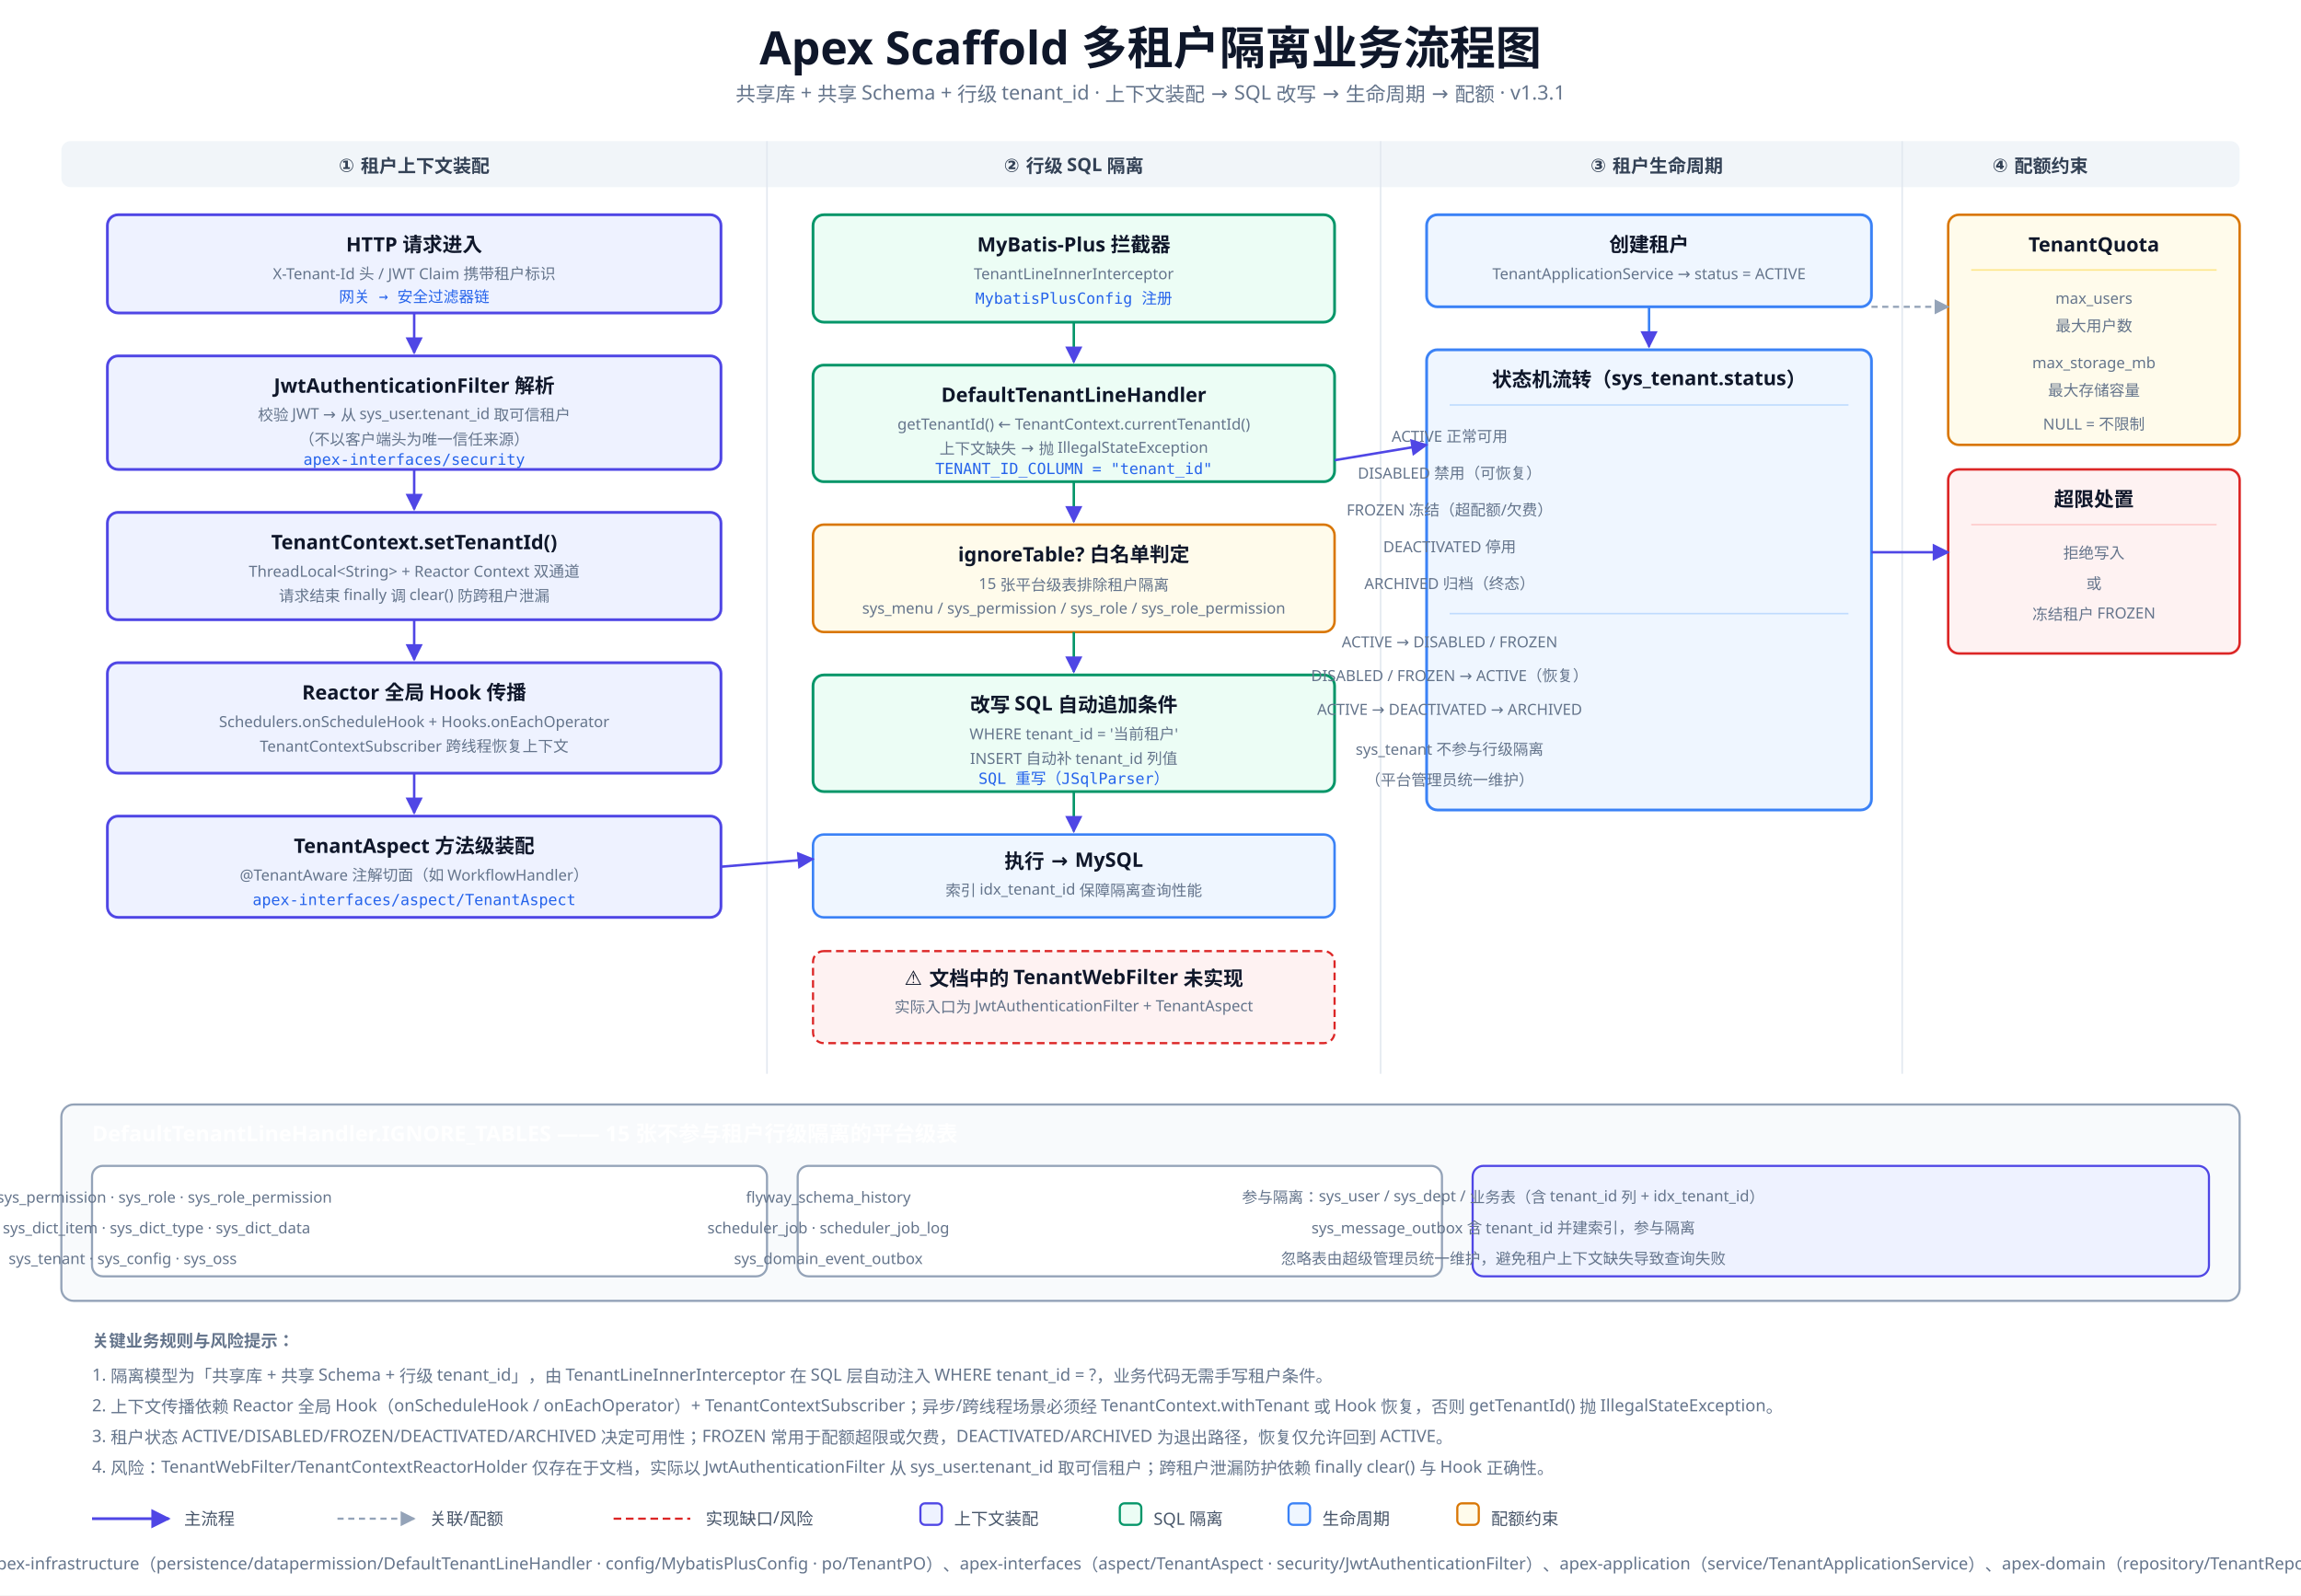
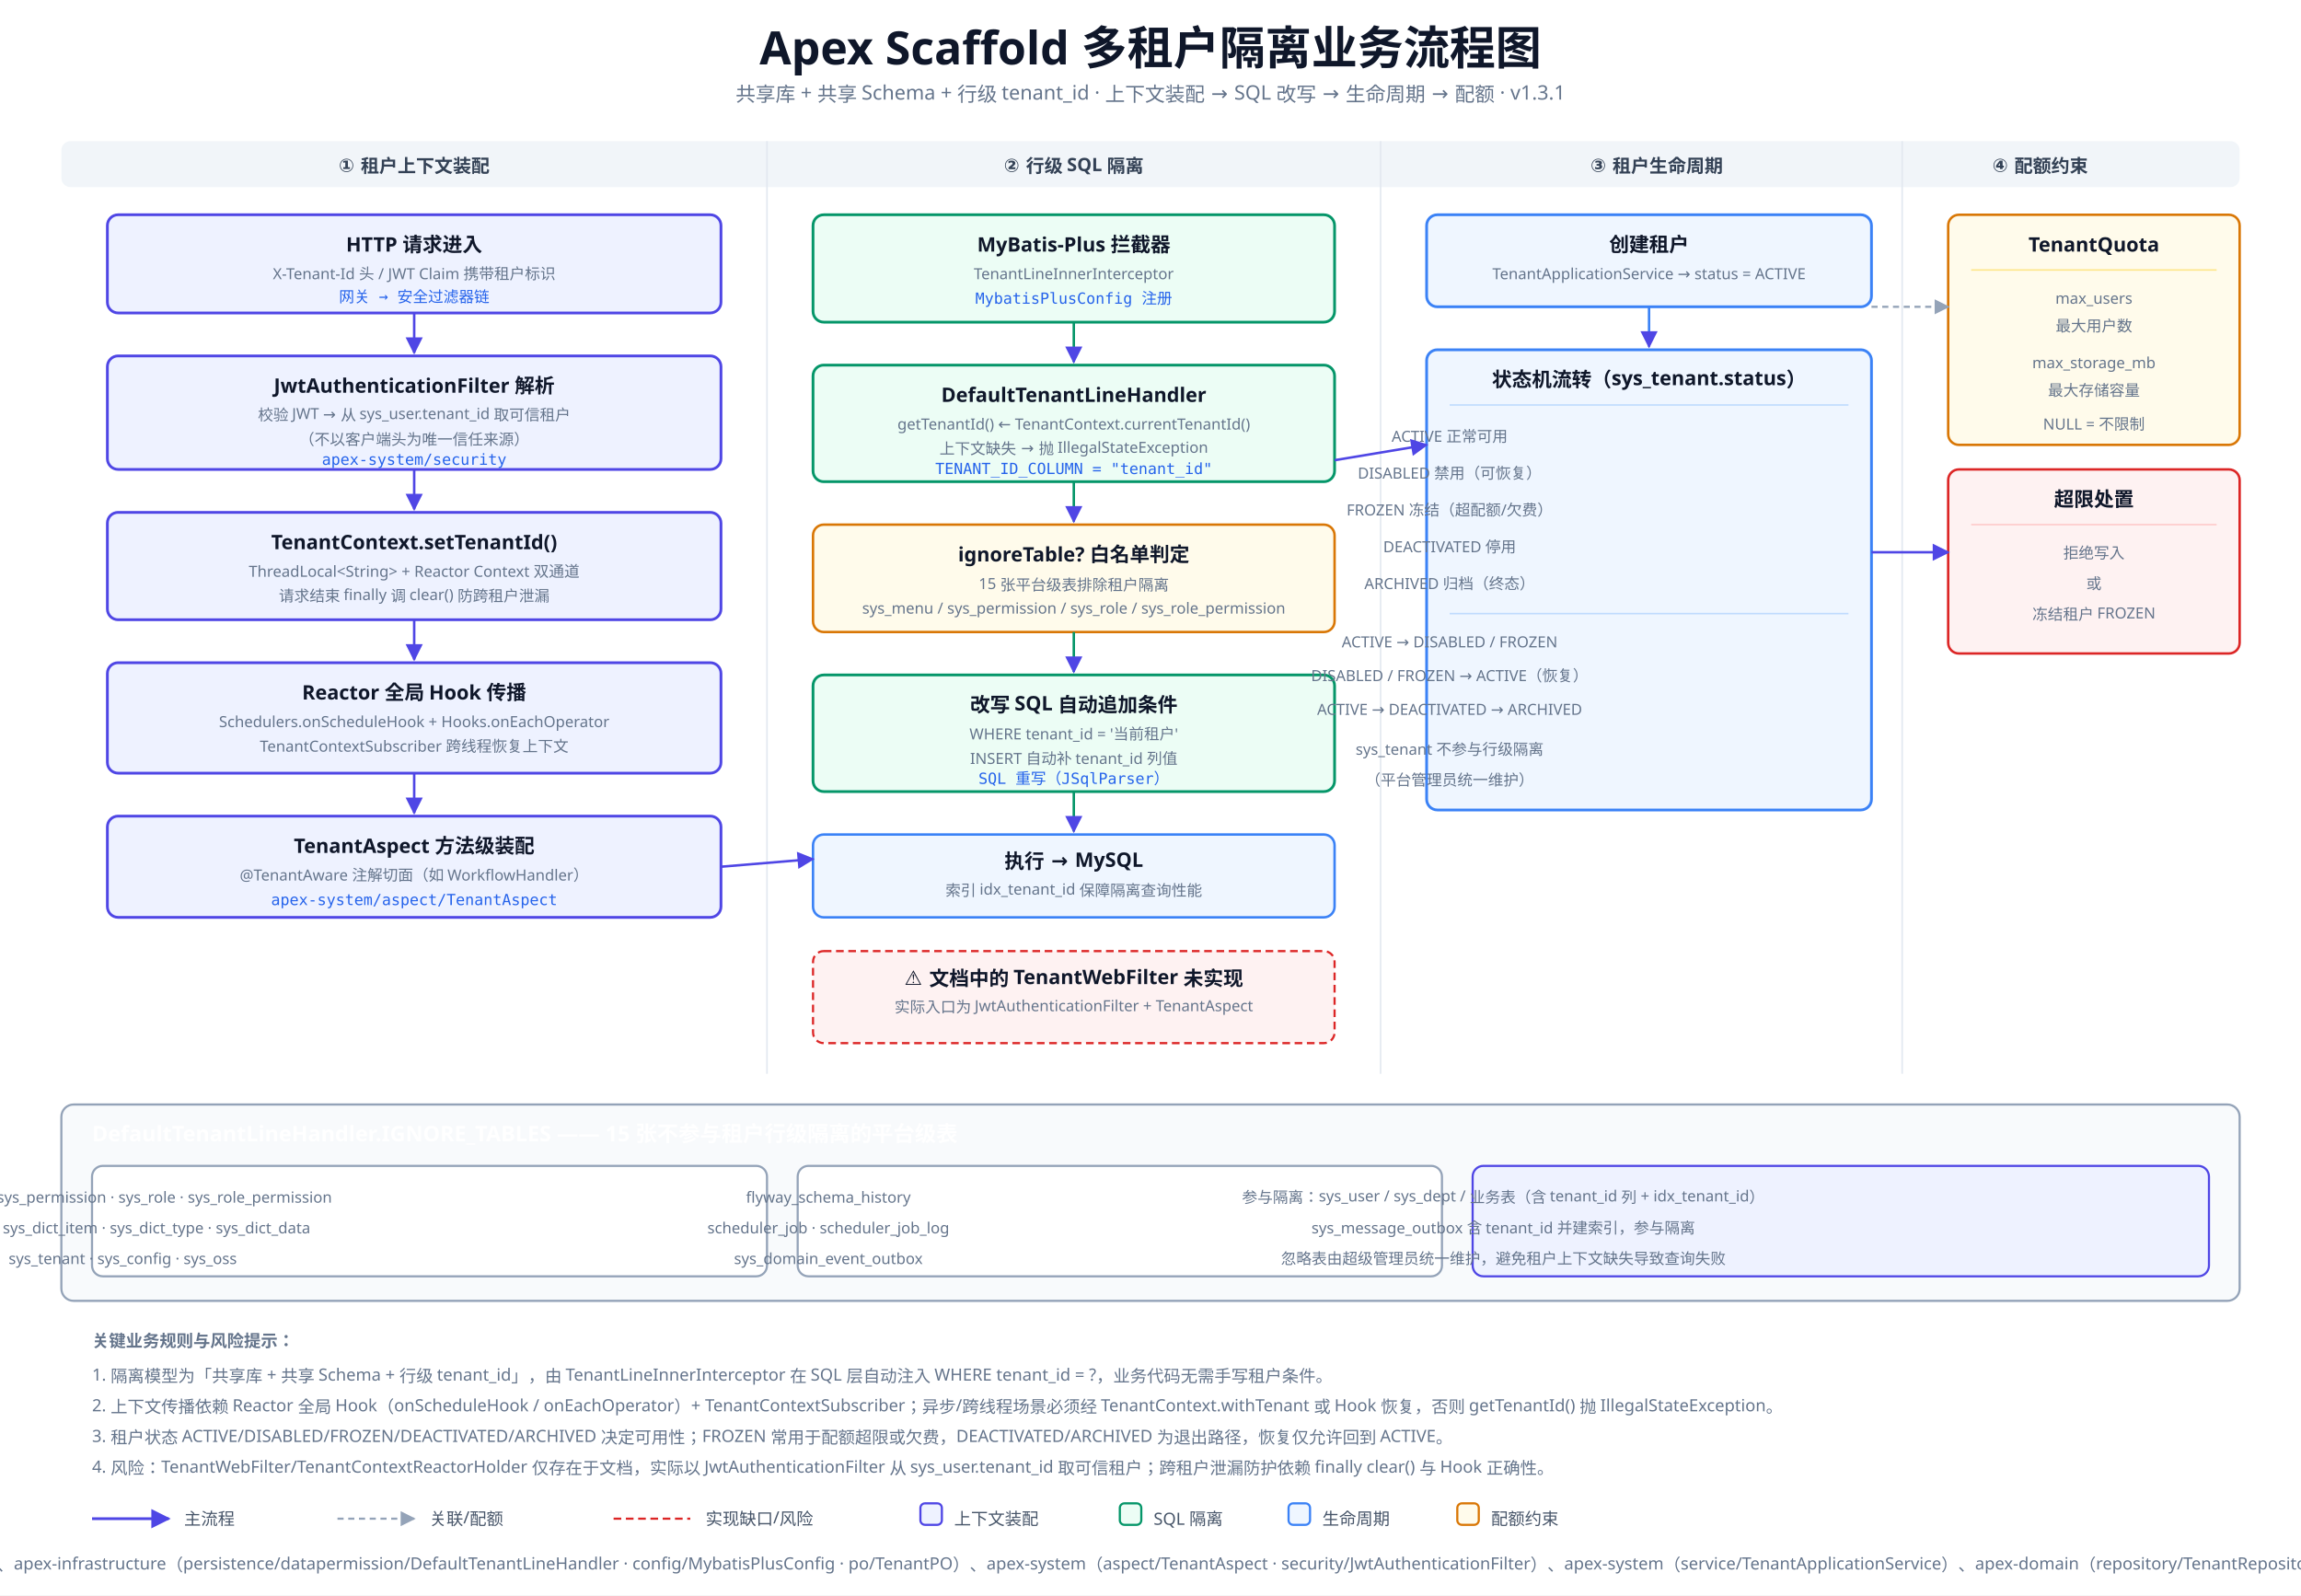
<svg xmlns="http://www.w3.org/2000/svg" viewBox="0 0 1500 1040" width="1500" height="1040">
  <defs>
    <style>
      .title { font: 700 30px system-ui, sans-serif; fill: #0f172a; text-anchor: middle; }
      .subtitle { font: 500 13px system-ui, sans-serif; fill: #64748b; text-anchor: middle; }
      .phase { font: 600 13px system-ui, sans-serif; fill: #ffffff; }
      .node-title { font: 600 13px system-ui, sans-serif; fill: #0f172a; text-anchor: middle; }
      .node-sub { font: 400 10px system-ui, sans-serif; fill: #64748b; text-anchor: middle; }
      .node-actor { font: 500 10px 'SF Mono', monospace; fill: #2563eb; text-anchor: middle; }
      .edge { font: 500 10px system-ui, sans-serif; fill: #475569; text-anchor: middle; }
      .note { font: 400 11px system-ui, sans-serif; fill: #64748b; }
      .legend { font: 400 11px system-ui, sans-serif; fill: #475569; }
      .lane { font: 600 12px system-ui, sans-serif; fill: #334155; text-anchor: middle; }
    </style>
    <marker id="a" viewBox="0 0 10 10" refX="9" refY="5" markerWidth="7" markerHeight="7" orient="auto">
      <path d="M 0 0 L 10 5 L 0 10 z" fill="#4f46e5" />
    </marker>
    <marker id="ag" viewBox="0 0 10 10" refX="9" refY="5" markerWidth="7" markerHeight="7" orient="auto">
      <path d="M 0 0 L 10 5 L 0 10 z" fill="#94a3b8" />
    </marker>
    <marker id="ar" viewBox="0 0 10 10" refX="9" refY="5" markerWidth="7" markerHeight="7" orient="auto">
      <path d="M 0 0 L 10 5 L 0 10 z" fill="#dc2626" />
    </marker>
  </defs>
  <rect width="1500" height="1040" fill="#ffffff" />
  <text x="750" y="42" class="title">Apex Scaffold 多租户隔离业务流程图</text>
  <text x="750" y="66" class="subtitle">共享库 + 共享 Schema + 行级 tenant_id · 上下文装配 → SQL 改写 → 生命周期 → 配额 · v1.3.1</text>
  <rect x="40" y="92" width="1420" height="30" rx="6" fill="#f1f5f9" />
  <text x="270" y="112" class="lane">① 租户上下文装配</text>
  <text x="700" y="112" class="lane">② 行级 SQL 隔离</text>
  <text x="1080" y="112" class="lane">③ 租户生命周期</text>
  <text x="1330" y="112" class="lane">④ 配额约束</text>
  <line x1="500" y1="92" x2="500" y2="700" stroke="#e2e8f0" stroke-width="1" />
  <line x1="900" y1="92" x2="900" y2="700" stroke="#e2e8f0" stroke-width="1" />
  <line x1="1240" y1="92" x2="1240" y2="700" stroke="#e2e8f0" stroke-width="1" />
  <rect x="70" y="140" width="400" height="64" rx="7" fill="#eef2ff" stroke="#4f46e5" stroke-width="1.8" />
  <text x="270" y="164" class="node-title">HTTP 请求进入</text>
  <text x="270" y="182" class="node-sub">X-Tenant-Id 头 / JWT Claim 携带租户标识</text>
  <text x="270" y="197" class="node-actor">网关 → 安全过滤器链</text>
  <line x1="270" y1="204" x2="270" y2="230" stroke="#4f46e5" stroke-width="1.6" marker-end="url(#a)" />
  <rect x="70" y="232" width="400" height="74" rx="7" fill="#eef2ff" stroke="#4f46e5" stroke-width="1.8" />
  <text x="270" y="256" class="node-title">JwtAuthenticationFilter 解析</text>
  <text x="270" y="274" class="node-sub">校验 JWT → 从 sys_user.tenant_id 取可信租户</text>
  <text x="270" y="290" class="node-sub">（不以客户端头为唯一信任来源）</text>
-   <text x="270" y="303" class="node-actor">apex-interfaces/security</text>
+   <text x="270" y="303" class="node-actor">apex-system/security</text>
  <line x1="270" y1="306" x2="270" y2="332" stroke="#4f46e5" stroke-width="1.6" marker-end="url(#a)" />
  <rect x="70" y="334" width="400" height="70" rx="7" fill="#eef2ff" stroke="#4f46e5" stroke-width="1.8" />
  <text x="270" y="358" class="node-title">TenantContext.setTenantId()</text>
  <text x="270" y="376" class="node-sub">ThreadLocal&lt;String&gt; + Reactor Context 双通道</text>
  <text x="270" y="392" class="node-sub">请求结束 finally 调 clear() 防跨租户泄漏</text>
  <line x1="270" y1="404" x2="270" y2="430" stroke="#4f46e5" stroke-width="1.6" marker-end="url(#a)" />
  <rect x="70" y="432" width="400" height="72" rx="7" fill="#eef2ff" stroke="#4f46e5" stroke-width="1.8" />
  <text x="270" y="456" class="node-title">Reactor 全局 Hook 传播</text>
  <text x="270" y="474" class="node-sub">Schedulers.onScheduleHook + Hooks.onEachOperator</text>
  <text x="270" y="490" class="node-sub">TenantContextSubscriber 跨线程恢复上下文</text>
  <line x1="270" y1="504" x2="270" y2="530" stroke="#4f46e5" stroke-width="1.6" marker-end="url(#a)" />
  <rect x="70" y="532" width="400" height="66" rx="7" fill="#eef2ff" stroke="#4f46e5" stroke-width="1.8" />
  <text x="270" y="556" class="node-title">TenantAspect 方法级装配</text>
  <text x="270" y="574" class="node-sub">@TenantAware 注解切面（如 WorkflowHandler）</text>
-   <text x="270" y="590" class="node-actor">apex-interfaces/aspect/TenantAspect</text>
+   <text x="270" y="590" class="node-actor">apex-system/aspect/TenantAspect</text>
  <rect x="530" y="140" width="340" height="70" rx="7" fill="#ecfdf5" stroke="#059669" stroke-width="1.8" />
  <text x="700" y="164" class="node-title">MyBatis-Plus 拦截器</text>
  <text x="700" y="182" class="node-sub">TenantLineInnerInterceptor</text>
  <text x="700" y="198" class="node-actor">MybatisPlusConfig 注册</text>
  <line x1="700" y1="210" x2="700" y2="236" stroke="#059669" stroke-width="1.6" marker-end="url(#a)" />
  <rect x="530" y="238" width="340" height="76" rx="7" fill="#ecfdf5" stroke="#059669" stroke-width="1.8" />
  <text x="700" y="262" class="node-title">DefaultTenantLineHandler</text>
  <text x="700" y="280" class="node-sub">getTenantId() ← TenantContext.currentTenantId()</text>
  <text x="700" y="296" class="node-sub">上下文缺失 → 抛 IllegalStateException</text>
  <text x="700" y="309" class="node-actor">TENANT_ID_COLUMN = "tenant_id"</text>
  <line x1="700" y1="314" x2="700" y2="340" stroke="#059669" stroke-width="1.6" marker-end="url(#a)" />
  <rect x="530" y="342" width="340" height="70" rx="7" fill="#fffbeb" stroke="#d97706" stroke-width="1.6" />
  <text x="700" y="366" class="node-title">ignoreTable? 白名单判定</text>
  <text x="700" y="384" class="node-sub">15 张平台级表排除租户隔离</text>
  <text x="700" y="400" class="node-sub">sys_menu / sys_permission / sys_role / sys_role_permission</text>
  <line x1="700" y1="412" x2="700" y2="438" stroke="#059669" stroke-width="1.6" marker-end="url(#a)" />
  <rect x="530" y="440" width="340" height="76" rx="7" fill="#ecfdf5" stroke="#059669" stroke-width="1.8" />
  <text x="700" y="464" class="node-title">改写 SQL 自动追加条件</text>
  <text x="700" y="482" class="node-sub">WHERE tenant_id = '当前租户'</text>
  <text x="700" y="498" class="node-sub">INSERT 自动补 tenant_id 列值</text>
  <text x="700" y="511" class="node-actor">SQL 重写（JSqlParser）</text>
  <line x1="700" y1="516" x2="700" y2="542" stroke="#059669" stroke-width="1.6" marker-end="url(#a)" />
  <rect x="530" y="544" width="340" height="54" rx="7" fill="#eff6ff" stroke="#3b82f6" stroke-width="1.6" />
  <text x="700" y="566" class="node-title">执行 → MySQL</text>
  <text x="700" y="584" class="node-sub">索引 idx_tenant_id 保障隔离查询性能</text>
  <rect x="530" y="620" width="340" height="60" rx="7" fill="#fef2f2" stroke="#dc2626" stroke-width="1.4" stroke-dasharray="5,3" />
  <text x="700" y="642" class="node-title" fill="#b91c1c">⚠ 文档中的 TenantWebFilter 未实现</text>
  <text x="700" y="660" class="node-sub">实际入口为 JwtAuthenticationFilter + TenantAspect</text>
  <line x1="470" y1="565" x2="530" y2="560" stroke="#4f46e5" stroke-width="1.6" marker-end="url(#a)" />
  <rect x="930" y="140" width="290" height="60" rx="7" fill="#eff6ff" stroke="#3b82f6" stroke-width="1.8" />
  <text x="1075" y="164" class="node-title">创建租户</text>
  <text x="1075" y="182" class="node-sub">TenantApplicationService → status = ACTIVE</text>
  <line x1="1075" y1="200" x2="1075" y2="226" stroke="#3b82f6" stroke-width="1.6" marker-end="url(#a)" />
  <rect x="930" y="228" width="290" height="300" rx="7" fill="#eff6ff" stroke="#3b82f6" stroke-width="1.8" />
  <text x="1075" y="252" class="node-title">状态机流转（sys_tenant.status）</text>
  <line x1="945" y1="264" x2="1205" y2="264" stroke="#bfdbfe" stroke-width="1" />
  <text x="945" y="288" class="node-sub" text-anchor="start">ACTIVE      正常可用</text>
  <text x="945" y="312" class="node-sub" text-anchor="start">DISABLED    禁用（可恢复）</text>
  <text x="945" y="336" class="node-sub" text-anchor="start">FROZEN      冻结（超配额/欠费）</text>
  <text x="945" y="360" class="node-sub" text-anchor="start">DEACTIVATED 停用</text>
  <text x="945" y="384" class="node-sub" text-anchor="start">ARCHIVED    归档（终态）</text>
  <line x1="945" y1="400" x2="1205" y2="400" stroke="#bfdbfe" stroke-width="1" />
  <text x="945" y="422" class="node-sub" text-anchor="start">ACTIVE → DISABLED / FROZEN</text>
  <text x="945" y="444" class="node-sub" text-anchor="start">DISABLED / FROZEN → ACTIVE（恢复）</text>
  <text x="945" y="466" class="node-sub" text-anchor="start">ACTIVE → DEACTIVATED → ARCHIVED</text>
  <text x="945" y="492" class="node-sub" text-anchor="start" fill="#b91c1c">sys_tenant 不参与行级隔离</text>
  <text x="945" y="512" class="node-sub" text-anchor="start" fill="#b91c1c">（平台管理员统一维护）</text>
  <line x1="870" y1="300" x2="930" y2="290" stroke="#4f46e5" stroke-width="1.6" marker-end="url(#a)" />
  <rect x="1270" y="140" width="190" height="150" rx="7" fill="#fffbeb" stroke="#d97706" stroke-width="1.6" />
  <text x="1365" y="164" class="node-title">TenantQuota</text>
  <line x1="1285" y1="176" x2="1445" y2="176" stroke="#fde68a" stroke-width="1" />
  <text x="1365" y="198" class="node-sub">max_users</text>
  <text x="1365" y="216" class="node-sub">最大用户数</text>
  <text x="1365" y="240" class="node-sub">max_storage_mb</text>
  <text x="1365" y="258" class="node-sub">最大存储容量</text>
  <text x="1365" y="280" class="node-sub" fill="#64748b">NULL = 不限制</text>
  <line x1="1220" y1="200" x2="1270" y2="200" stroke="#94a3b8" stroke-width="1.4" stroke-dasharray="4,3" marker-end="url(#ag)" />
  <rect x="1270" y="306" width="190" height="120" rx="7" fill="#fef2f2" stroke="#dc2626" stroke-width="1.6" />
  <text x="1365" y="330" class="node-title">超限处置</text>
  <line x1="1285" y1="342" x2="1445" y2="342" stroke="#fecaca" stroke-width="1" />
  <text x="1365" y="364" class="node-sub">拒绝写入</text>
  <text x="1365" y="384" class="node-sub">或</text>
  <text x="1365" y="404" class="node-sub">冻结租户 FROZEN</text>
  <line x1="1220" y1="360" x2="1270" y2="360" stroke="#4f46e5" stroke-width="1.6" marker-end="url(#a)" />
  <rect x="40" y="720" width="1420" height="128" rx="8" fill="#f8fafc" stroke="#94a3b8" stroke-width="1.4" />
  <text x="60" y="744" class="phase" fill="#334155" style="font-size:14px">DefaultTenantLineHandler.IGNORE_TABLES —— 15 张不参与租户行级隔离的平台级表</text>
  <rect x="60" y="760" width="440" height="72" rx="7" fill="#ffffff" stroke="#94a3b8" stroke-width="1.4" />
  <text x="80" y="784" class="node-sub" text-anchor="start">sys_menu · sys_permission · sys_role · sys_role_permission</text>
  <text x="80" y="804" class="node-sub" text-anchor="start">sys_dict · sys_dict_item · sys_dict_type · sys_dict_data</text>
  <text x="80" y="824" class="node-sub" text-anchor="start">sys_tenant · sys_config · sys_oss</text>
  <rect x="520" y="760" width="420" height="72" rx="7" fill="#ffffff" stroke="#94a3b8" stroke-width="1.4" />
  <text x="540" y="784" class="node-sub" text-anchor="start">flyway_schema_history</text>
  <text x="540" y="804" class="node-sub" text-anchor="start">scheduler_job · scheduler_job_log</text>
  <text x="540" y="824" class="node-sub" text-anchor="start">sys_domain_event_outbox</text>
  <rect x="960" y="760" width="480" height="72" rx="7" fill="#eef2ff" stroke="#4f46e5" stroke-width="1.4" />
  <text x="980" y="784" class="node-sub" text-anchor="start">参与隔离：sys_user / sys_dept / 业务表（含 tenant_id 列 + idx_tenant_id）</text>
  <text x="980" y="804" class="node-sub" text-anchor="start">sys_message_outbox 含 tenant_id 并建索引，参与隔离</text>
  <text x="980" y="824" class="node-sub" text-anchor="start">忽略表由超级管理员统一维护，避免租户上下文缺失导致查询失败</text>
  <text x="60" y="878" class="note" style="font-weight:600">关键业务规则与风险提示：</text>
  <text x="60" y="900" class="note">1. 隔离模型为「共享库 + 共享 Schema + 行级 tenant_id」，由 TenantLineInnerInterceptor 在 SQL 层自动注入 WHERE tenant_id = ?，业务代码无需手写租户条件。</text>
  <text x="60" y="920" class="note">2. 上下文传播依赖 Reactor 全局 Hook（onScheduleHook / onEachOperator）+ TenantContextSubscriber；异步/跨线程场景必须经 TenantContext.withTenant 或 Hook 恢复，否则 getTenantId() 抛 IllegalStateException。</text>
  <text x="60" y="940" class="note">3. 租户状态 ACTIVE/DISABLED/FROZEN/DEACTIVATED/ARCHIVED 决定可用性；FROZEN 常用于配额超限或欠费，DEACTIVATED/ARCHIVED 为退出路径，恢复仅允许回到 ACTIVE。</text>
  <text x="60" y="960" class="note">4. 风险：TenantWebFilter/TenantContextReactorHolder 仅存在于文档，实际以 JwtAuthenticationFilter 从 sys_user.tenant_id 取可信租户；跨租户泄漏防护依赖 finally clear() 与 Hook 正确性。</text>
  <line x1="60" y1="990" x2="110" y2="990" stroke="#4f46e5" stroke-width="1.8" marker-end="url(#a)" />
  <text x="120" y="994" class="legend">主流程</text>
  <line x1="220" y1="990" x2="270" y2="990" stroke="#94a3b8" stroke-width="1.4" stroke-dasharray="4,3" marker-end="url(#ag)" />
  <text x="280" y="994" class="legend">关联/配额</text>
  <line x1="400" y1="990" x2="450" y2="990" stroke="#dc2626" stroke-width="1.4" stroke-dasharray="5,3" />
  <text x="460" y="994" class="legend">实现缺口/风险</text>
  <rect x="600" y="980" width="14" height="14" rx="3" fill="#eef2ff" stroke="#4f46e5" stroke-width="1.4" />
  <text x="622" y="994" class="legend">上下文装配</text>
  <rect x="730" y="980" width="14" height="14" rx="3" fill="#ecfdf5" stroke="#059669" stroke-width="1.4" />
  <text x="752" y="994" class="legend">SQL 隔离</text>
  <rect x="840" y="980" width="14" height="14" rx="3" fill="#eff6ff" stroke="#3b82f6" stroke-width="1.4" />
  <text x="862" y="994" class="legend">生命周期</text>
  <rect x="950" y="980" width="14" height="14" rx="3" fill="#fffbeb" stroke="#d97706" stroke-width="1.4" />
  <text x="972" y="994" class="legend">配额约束</text>
-   <text x="750" y="1024" class="note" text-anchor="middle">数据源：apex-common（context/TenantContext · annotation/TenantAware）、apex-infrastructure（persistence/datapermission/DefaultTenantLineHandler · config/MybatisPlusConfig · po/TenantPO）、apex-interfaces（aspect/TenantAspect · security/JwtAuthenticationFilter）、apex-application（service/TenantApplicationService）、apex-domain（repository/TenantRepository · model/entity/TenantEntity · valueobject/TenantQuota）、迁移 mysql/V17</text>
+   <text x="750" y="1024" class="note" text-anchor="middle">数据源：apex-common（context/TenantContext · annotation/TenantAware）、apex-infrastructure（persistence/datapermission/DefaultTenantLineHandler · config/MybatisPlusConfig · po/TenantPO）、apex-system（aspect/TenantAspect · security/JwtAuthenticationFilter）、apex-system（service/TenantApplicationService）、apex-domain（repository/TenantRepository · model/entity/TenantEntity · valueobject/TenantQuota）、迁移 mysql/V17</text>
</svg>
